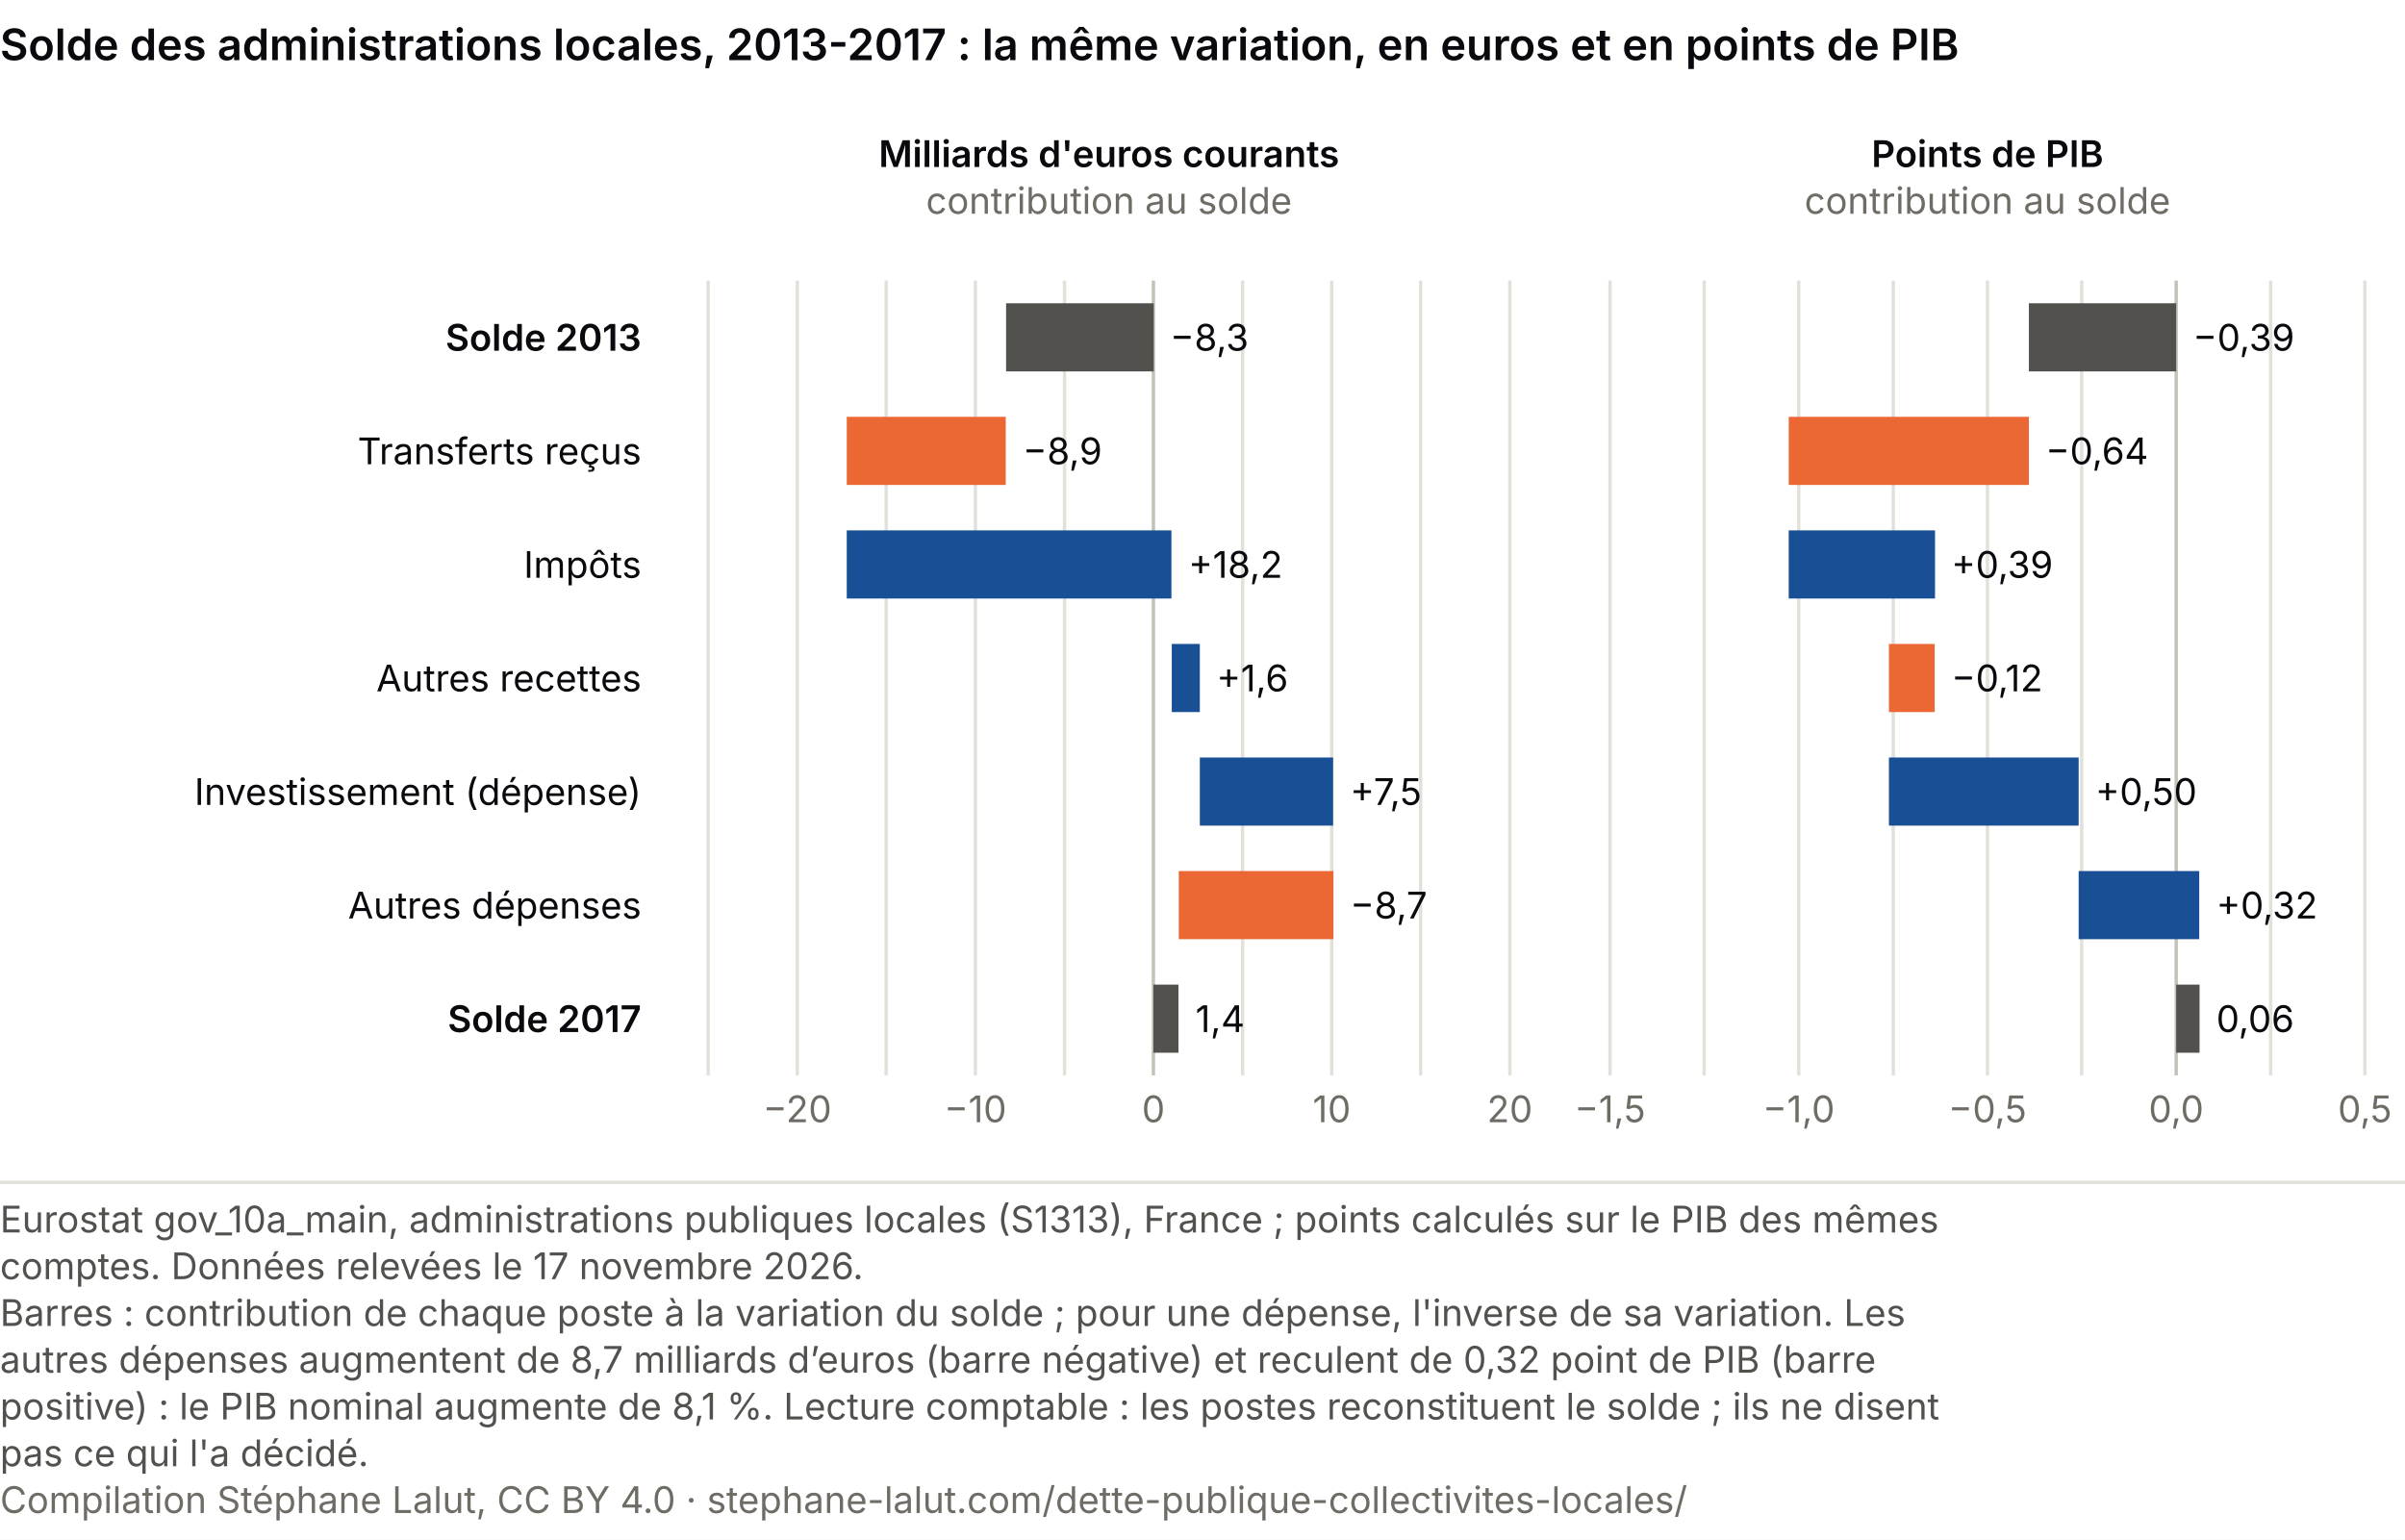
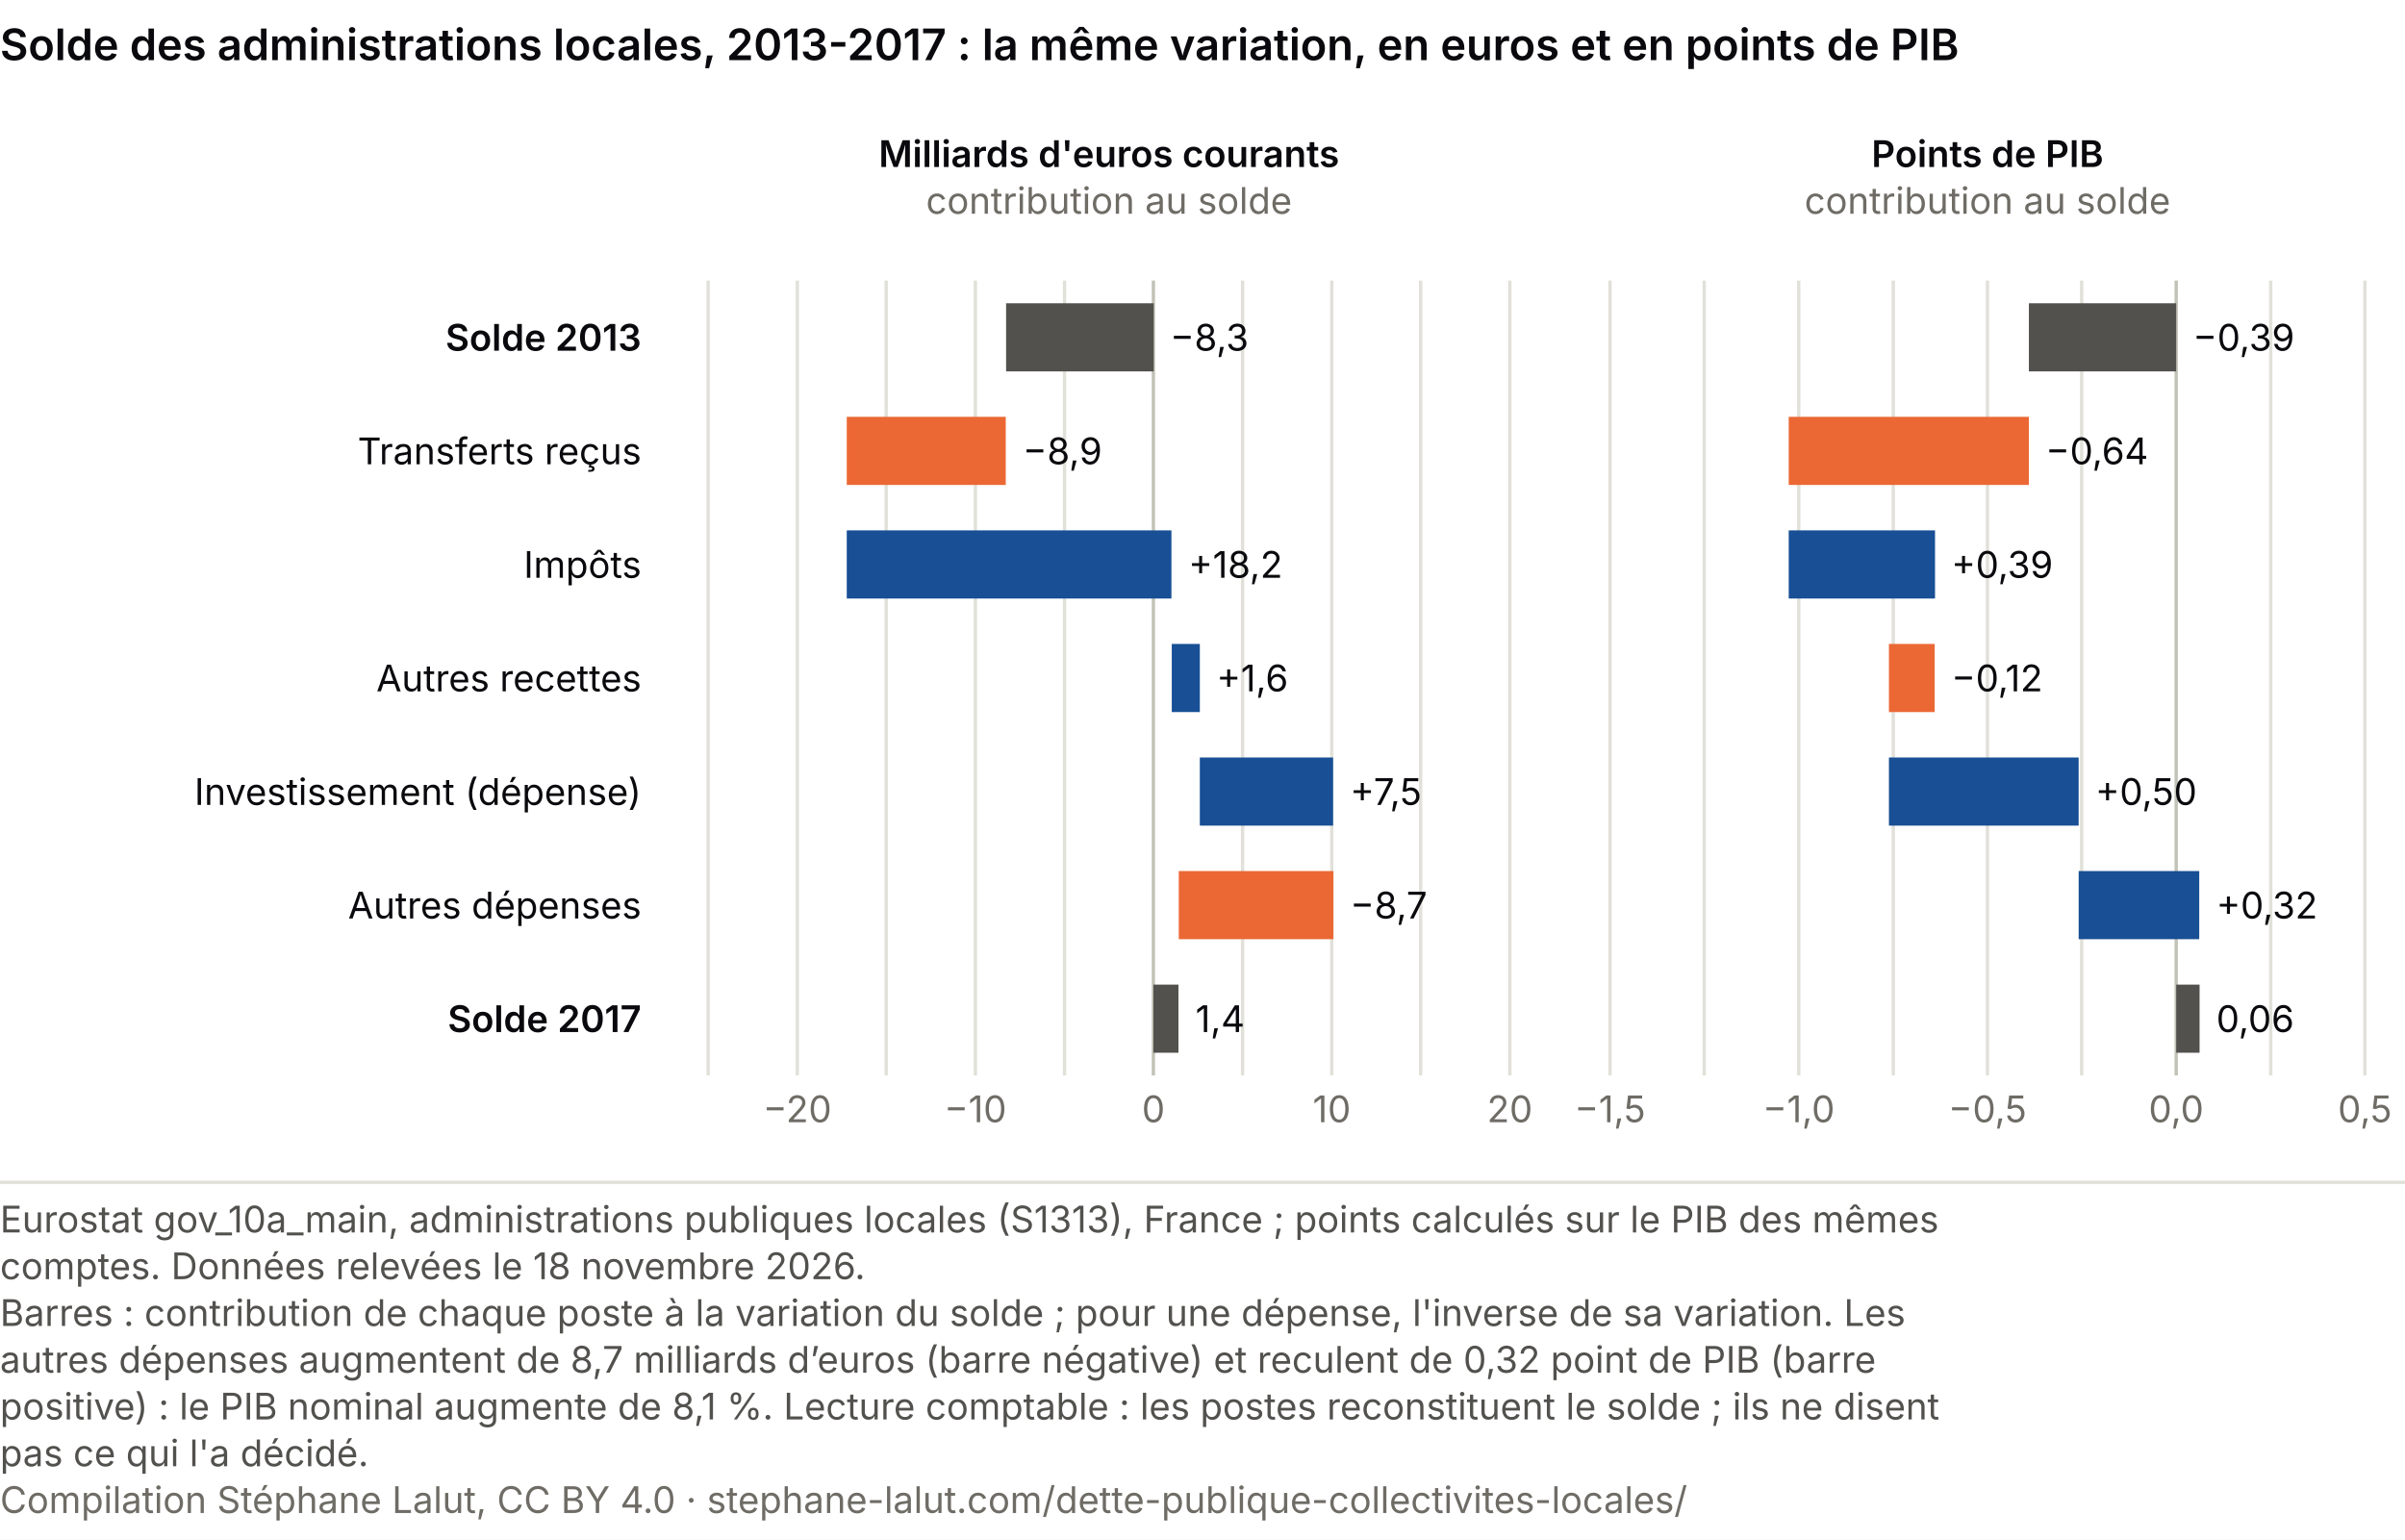
<svg xmlns="http://www.w3.org/2000/svg" viewBox="0 0 720 461" role="img" font-variant-numeric="tabular-nums" aria-labelledby="cc-t cc-d" font-family="system-ui, -apple-system, Segoe UI, sans-serif">
  <rect width="720" height="461" fill="#ffffff" />
  <text x="0" y="18" font-size="13" font-weight="600" fill="#0A0A0E">Solde des administrations locales, 2013-2017 : la même variation, en euros et en points de PIB</text>
  <text x="192.0" y="105.0" font-size="11" fill="#0A0A0E" text-anchor="end" font-weight="600">Solde 2013</text>
  <text x="192.0" y="139.0" font-size="11" fill="#0A0A0E" text-anchor="end">Transferts reçus</text>
  <text x="192.0" y="173.0" font-size="11" fill="#0A0A0E" text-anchor="end">Impôts</text>
  <text x="192.0" y="207.0" font-size="11" fill="#0A0A0E" text-anchor="end">Autres recettes</text>
  <text x="192.0" y="241.0" font-size="11" fill="#0A0A0E" text-anchor="end">Investissement (dépense)</text>
  <text x="192.0" y="275.0" font-size="11" fill="#0A0A0E" text-anchor="end">Autres dépenses</text>
  <text x="192.0" y="309.0" font-size="11" fill="#0A0A0E" text-anchor="end" font-weight="600">Solde 2017</text>
  <text x="332.0" y="50.0" font-size="11" fill="#0A0A0E" text-anchor="middle" font-weight="600">Milliards d'euros courants</text>
  <text x="332.0" y="64.0" font-size="11" fill="#6f6c66" text-anchor="middle">contribution au solde</text>
  <line x1="212.0" y1="84" x2="212.0" y2="322" stroke="#e1e0d9" />
  <line x1="238.7" y1="84" x2="238.7" y2="322" stroke="#e1e0d9" />
  <text x="238.7" y="336.0" font-size="11" fill="#6f6c66" text-anchor="middle">−20</text>
  <line x1="265.3" y1="84" x2="265.3" y2="322" stroke="#e1e0d9" />
  <line x1="292.0" y1="84" x2="292.0" y2="322" stroke="#e1e0d9" />
  <text x="292.0" y="336.0" font-size="11" fill="#6f6c66" text-anchor="middle">−10</text>
  <line x1="318.7" y1="84" x2="318.7" y2="322" stroke="#e1e0d9" />
  <line x1="345.3" y1="84" x2="345.3" y2="322" stroke="#c3c2b7" />
  <text x="345.3" y="336.0" font-size="11" fill="#6f6c66" text-anchor="middle">0</text>
  <line x1="372.0" y1="84" x2="372.0" y2="322" stroke="#e1e0d9" />
  <line x1="398.7" y1="84" x2="398.7" y2="322" stroke="#e1e0d9" />
  <text x="398.7" y="336.0" font-size="11" fill="#6f6c66" text-anchor="middle">10</text>
  <line x1="425.3" y1="84" x2="425.3" y2="322" stroke="#e1e0d9" />
  <line x1="452.0" y1="84" x2="452.0" y2="322" stroke="#e1e0d9" />
  <text x="452.0" y="336.0" font-size="11" fill="#6f6c66" text-anchor="middle">20</text>
  <rect x="301.2" y="90.8" width="44.2" height="20.4" fill="#52514e" />
  <text x="350.3" y="105.0" font-size="11" fill="#0A0A0E" text-anchor="start">−8,3</text>
  <rect x="253.5" y="124.8" width="47.6" height="20.4" fill="#eb6834" />
  <text x="306.2" y="139.0" font-size="11" fill="#0A0A0E" text-anchor="start">−8,9</text>
  <rect x="253.5" y="158.8" width="97.2" height="20.4" fill="#184f95" />
  <text x="355.8" y="173.0" font-size="11" fill="#0A0A0E" text-anchor="start">+18,2</text>
  <rect x="350.8" y="192.8" width="8.4" height="20.4" fill="#184f95" />
  <text x="364.2" y="207.0" font-size="11" fill="#0A0A0E" text-anchor="start">+1,6</text>
  <rect x="359.2" y="226.8" width="39.9" height="20.4" fill="#184f95" />
  <text x="404.2" y="241.0" font-size="11" fill="#0A0A0E" text-anchor="start">+7,5</text>
  <rect x="352.9" y="260.8" width="46.3" height="20.4" fill="#eb6834" />
  <text x="404.2" y="275.0" font-size="11" fill="#0A0A0E" text-anchor="start">−8,7</text>
  <rect x="345.3" y="294.8" width="7.5" height="20.4" fill="#52514e" />
  <text x="357.9" y="309.0" font-size="11" fill="#0A0A0E" text-anchor="start">1,4</text>
  <text x="595.0" y="50.0" font-size="11" fill="#0A0A0E" text-anchor="middle" font-weight="600">Points de PIB</text>
  <text x="595.0" y="64.0" font-size="11" fill="#6f6c66" text-anchor="middle">contribution au solde</text>
  <line x1="482.0" y1="84" x2="482.0" y2="322" stroke="#e1e0d9" />
  <text x="482.0" y="336.0" font-size="11" fill="#6f6c66" text-anchor="middle">−1,5</text>
  <line x1="510.2" y1="84" x2="510.2" y2="322" stroke="#e1e0d9" />
  <line x1="538.5" y1="84" x2="538.5" y2="322" stroke="#e1e0d9" />
  <text x="538.5" y="336.0" font-size="11" fill="#6f6c66" text-anchor="middle">−1,0</text>
  <line x1="566.8" y1="84" x2="566.8" y2="322" stroke="#e1e0d9" />
  <line x1="595.0" y1="84" x2="595.0" y2="322" stroke="#e1e0d9" />
  <text x="595.0" y="336.0" font-size="11" fill="#6f6c66" text-anchor="middle">−0,5</text>
  <line x1="623.2" y1="84" x2="623.2" y2="322" stroke="#e1e0d9" />
  <line x1="651.5" y1="84" x2="651.5" y2="322" stroke="#c3c2b7" />
  <text x="651.5" y="336.0" font-size="11" fill="#6f6c66" text-anchor="middle">0,0</text>
  <line x1="679.8" y1="84" x2="679.8" y2="322" stroke="#e1e0d9" />
  <line x1="708.0" y1="84" x2="708.0" y2="322" stroke="#e1e0d9" />
  <text x="708.0" y="336.0" font-size="11" fill="#6f6c66" text-anchor="middle">0,5</text>
  <rect x="607.4" y="90.8" width="44.1" height="20.4" fill="#52514e" />
  <text x="656.5" y="105.0" font-size="11" fill="#0A0A0E" text-anchor="start">−0,39</text>
  <rect x="535.5" y="124.8" width="71.9" height="20.4" fill="#eb6834" />
  <text x="612.4" y="139.0" font-size="11" fill="#0A0A0E" text-anchor="start">−0,64</text>
  <rect x="535.5" y="158.8" width="43.8" height="20.4" fill="#184f95" />
  <text x="584.2" y="173.0" font-size="11" fill="#0A0A0E" text-anchor="start">+0,39</text>
  <rect x="565.5" y="192.8" width="13.7" height="20.4" fill="#eb6834" />
  <text x="584.2" y="207.0" font-size="11" fill="#0A0A0E" text-anchor="start">−0,12</text>
  <rect x="565.5" y="226.8" width="56.8" height="20.4" fill="#184f95" />
  <text x="627.3" y="241.0" font-size="11" fill="#0A0A0E" text-anchor="start">+0,50</text>
  <rect x="622.3" y="260.8" width="36.1" height="20.4" fill="#184f95" />
  <text x="663.5" y="275.0" font-size="11" fill="#0A0A0E" text-anchor="start">+0,32</text>
  <rect x="651.5" y="294.8" width="7.0" height="20.4" fill="#52514e" />
  <text x="663.5" y="309.0" font-size="11" fill="#0A0A0E" text-anchor="start">0,06</text>
  <line x1="0" y1="354.0" x2="720" y2="354.0" stroke="#e1e0d9" />
  <text class="pied-source" x="0" y="369.0" font-size="11" fill="#52514e">Eurostat gov_10a_main, administrations publiques locales (S1313), France ; points calculés sur le PIB des mêmes</text>
-   <text class="pied-source" x="0" y="383.0" font-size="11" fill="#52514e">comptes. Données relevées le 17 novembre 2026.</text>
+   <text class="pied-source" x="0" y="383.0" font-size="11" fill="#52514e">comptes. Données relevées le 18 novembre 2026.</text>
  <text class="pied-note" x="0" y="397.0" font-size="11" fill="#52514e">Barres : contribution de chaque poste à la variation du solde ; pour une dépense, l'inverse de sa variation. Les</text>
  <text class="pied-note" x="0" y="411.0" font-size="11" fill="#52514e">autres dépenses augmentent de 8,7 milliards d’euros (barre négative) et reculent de 0,32 point de PIB (barre</text>
  <text class="pied-note" x="0" y="425.0" font-size="11" fill="#52514e">positive) : le PIB nominal augmente de 8,1 %. Lecture comptable : les postes reconstituent le solde ; ils ne disent</text>
  <text class="pied-note" x="0" y="439.0" font-size="11" fill="#52514e">pas ce qui l'a décidé.</text>
-   <text class="pied-licence" x="0" y="453.0" font-size="11" fill="#6f6c66">Compilation Stéphane Lalut, CC BY 4.0 · stephane-lalut.com/dette-publique-collectivites-locales/</text>
+   <text class="pied-licence" x="0" y="453.0" font-size="11" fill="#6f6c66">Compilation Stéphane Lalut, CC BY 4.0 · stephane-lalut.com/dette-publique-collectivites-locales/</text>
</svg>
